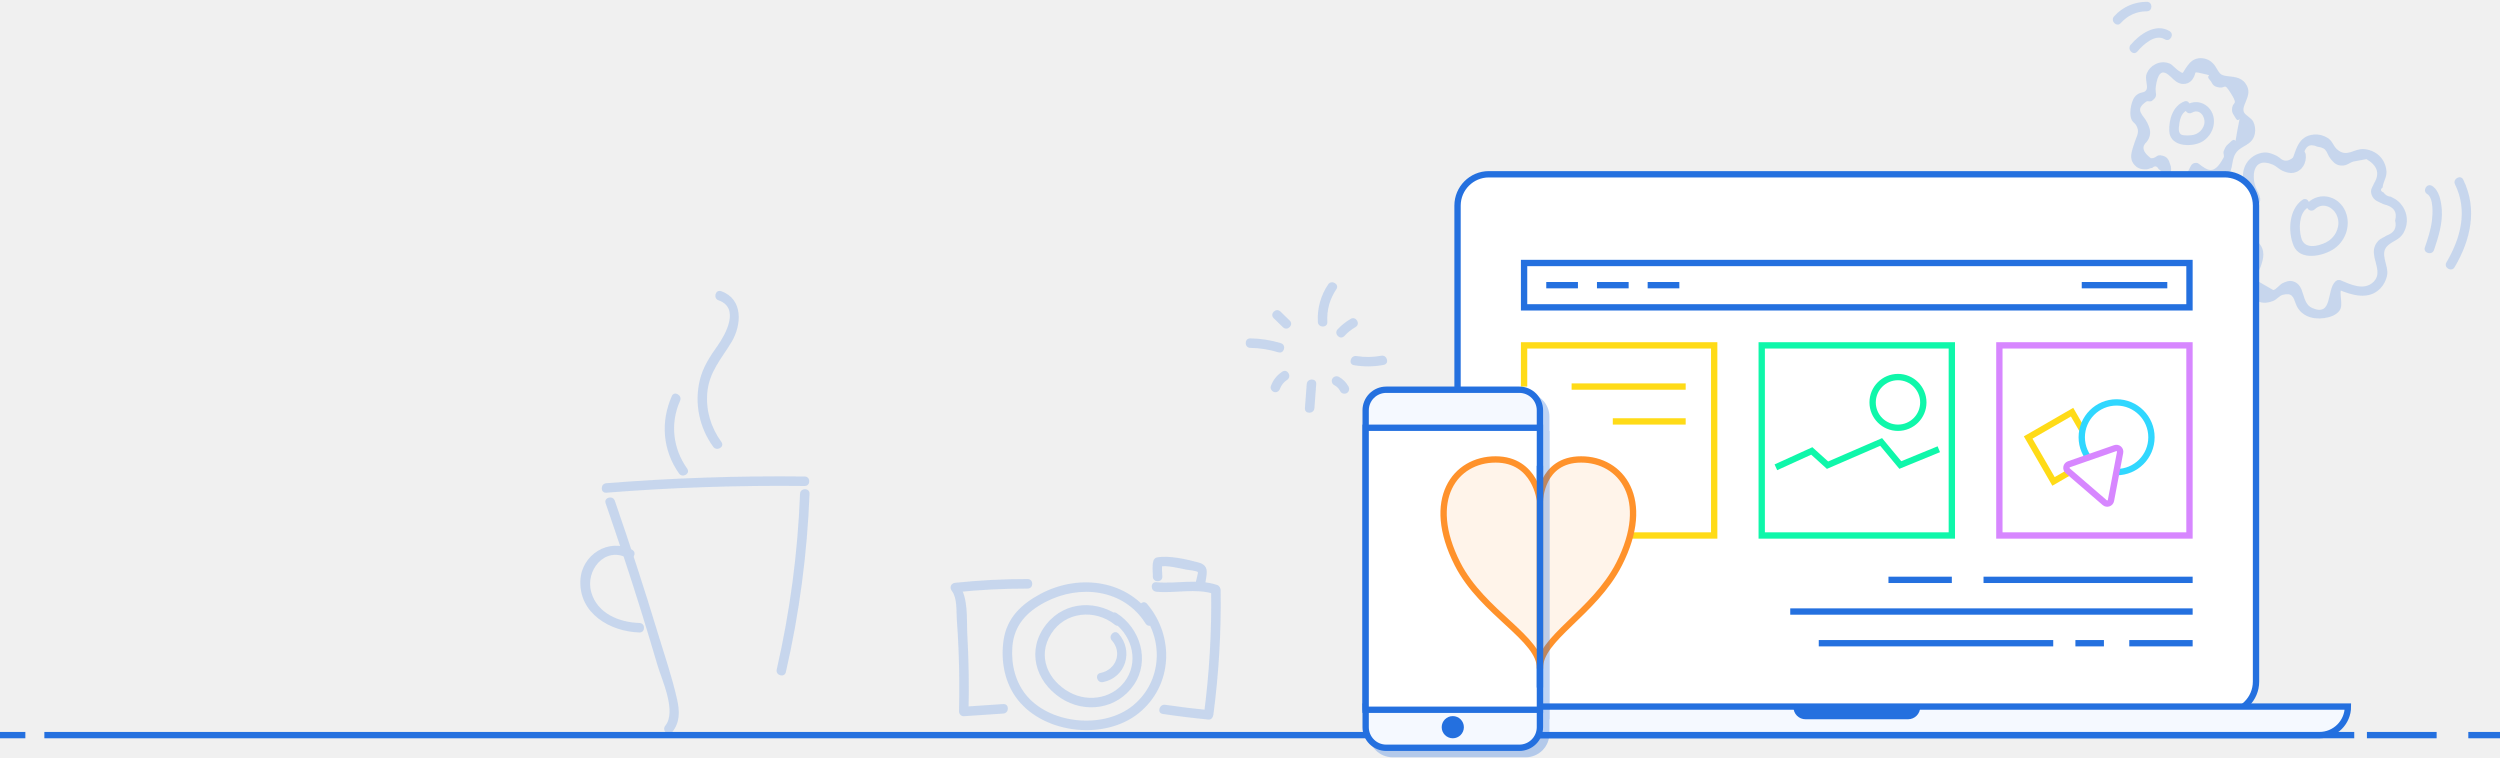
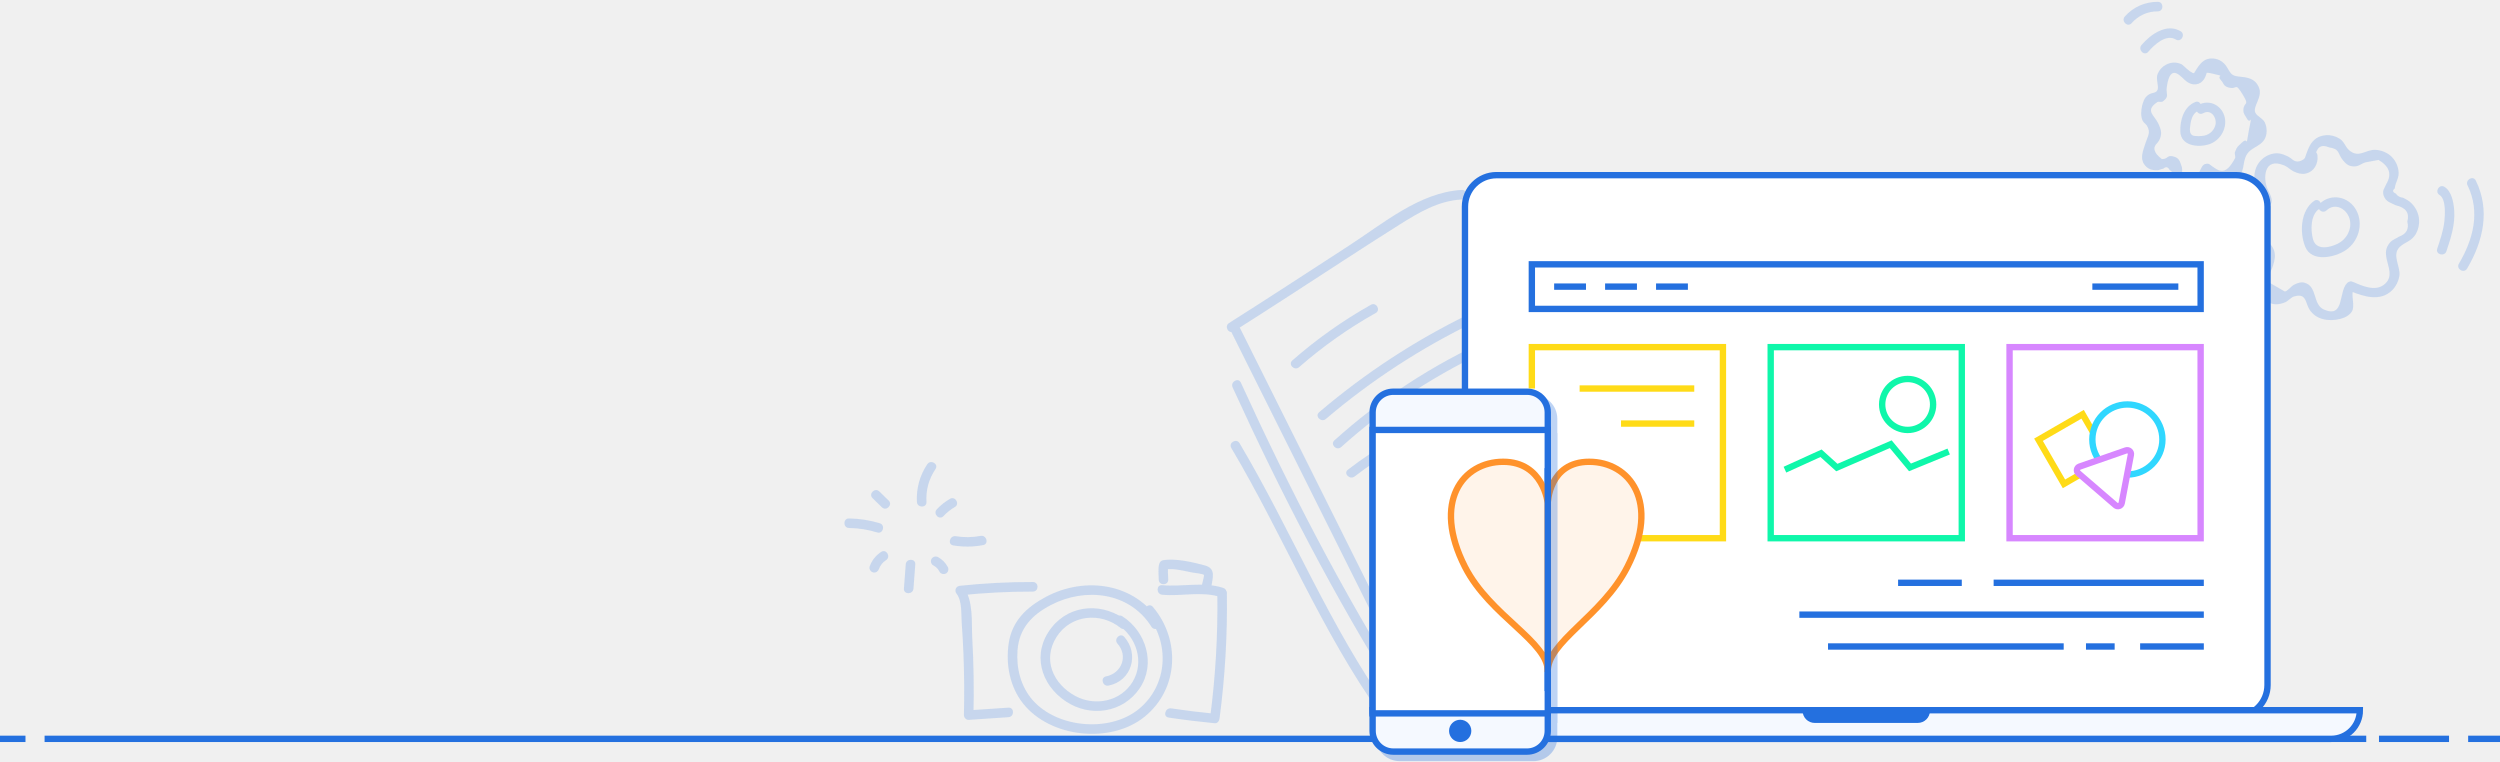
- <svg xmlns="http://www.w3.org/2000/svg" width="789" height="239">
+ <svg xmlns="http://www.w3.org/2000/svg" width="785" height="239">
  <g fill="none" fill-rule="evenodd">
    <g fill="#2470DF" fill-rule="nonzero" opacity=".2">
-       <path d="M253.96 150.38c-20.9-.24-41.77.47-62.61 2.12-1.91.15-1.93 3.15 0 3 20.83-1.65 41.71-2.36 62.61-2.12 1.93.02 1.93-2.98 0-3zM252.49 155.83c-.72 18.7-3.18 37.23-7.36 55.48-.43 1.88 2.46 2.68 2.89.8 4.24-18.5 6.74-37.31 7.47-56.28.08-1.93-2.92-1.93-3 0zM191.13 158.83c3.93 11.35 7.7 22.76 11.27 34.23 1.73 5.58 3.42 11.18 5.07 16.78 1.39 4.76 6.14 14.67 2.5 19.18-1.2 1.49.91 3.63 2.12 2.12 2.56-3.18 2.45-6.6 1.59-10.46-1.58-7.06-4-14.05-6.1-20.98-4.24-13.98-8.77-27.87-13.55-41.68-.64-1.8-3.54-1.03-2.9.81zM226.79 94.79c6.77 2.37 2.26 10.66-.29 14.27-2.45 3.46-4.65 6.76-5.65 10.94-1.75 7.32-.15 14.95 4.24 21.01 1.12 1.55 3.72.05 2.59-1.51-3.29-4.55-4.94-9.91-4.46-15.54.56-6.53 4.41-10.66 7.64-15.99 3.24-5.36 3.77-13.61-3.26-16.07-1.84-.64-2.62 2.26-.81 2.89zM212.04 124.99c-3.62 8.1-2.9 17.15 2.25 24.43 1.11 1.56 3.71.07 2.59-1.51-4.5-6.36-5.45-14.24-2.25-21.41.78-1.74-1.81-3.27-2.59-1.51z" />
-       <path d="M199.52 173.53c-7.36-3.93-16.04 1.51-16.36 9.72-.41 10.41 9.41 16.08 18.65 16.36 1.93.06 1.93-2.94 0-3-6.4-.19-13.29-2.98-15.21-9.7-1.96-6.84 4.25-14.61 11.41-10.79 1.7.9 3.22-1.68 1.51-2.59z" />
+       <path d="M386.54 104.05c18.21 36.47 36.41 72.94 54.62 109.41.86 1.73 3.45.21 2.59-1.51-18.21-36.47-36.41-72.94-54.62-109.41-.86-1.73-3.45-.22-2.59 1.51z" />
+       <path d="M387.44 104.02c11.57-7.31 23.02-14.82 34.5-22.26 5.81-3.77 11.63-7.53 17.49-11.21 6.07-3.81 12.21-7.51 19.55-7.91 1.92-.1 1.93-3.1 0-3-13.19.71-24.79 10.63-35.44 17.51-12.54 8.1-25 16.3-37.62 24.28-1.62 1.03-.12 3.63 1.52 2.59zM407.92 115.29a142.18 142.18 0 0 1 24.05-17c1.68-.95.17-3.54-1.51-2.59a146.29 146.29 0 0 0-24.66 17.47c-1.46 1.27.67 3.39 2.12 2.12zM416.33 131.55c14.26-12.14 29.93-22.33 46.79-30.48 1.74-.84.22-3.43-1.51-2.59-17.08 8.26-32.95 18.65-47.4 30.95-1.48 1.25.66 3.37 2.12 2.12zM421.13 140.38c14.36-12.9 30.53-23.4 48.13-31.32 1.76-.79.23-3.38-1.51-2.59-17.83 8.02-34.2 18.72-48.74 31.79-1.44 1.3.69 3.41 2.12 2.12zM425.36 149.61c8.42-6.53 17.7-11.7 27.69-15.43 1.79-.67 1.02-3.57-.8-2.89-10.5 3.93-20.16 9.33-29.01 16.2-1.53 1.18.61 3.29 2.12 2.12zM432.77 171.22c8.42-6.53 17.7-11.7 27.69-15.43 1.79-.67 1.02-3.57-.8-2.89-10.5 3.93-20.16 9.33-29.01 16.2-1.52 1.18.62 3.29 2.12 2.12zM387.04 121.65c15.13 33.17 32.02 65.86 51.41 96.75 1.02 1.63 3.62.13 2.59-1.51-19.39-30.89-36.28-63.58-51.41-96.75-.8-1.75-3.39-.23-2.59 1.51zM386.63 140.68c16.35 27.52 28.27 57.55 46.95 83.69 1.11 1.56 3.72.06 2.59-1.51-18.68-26.13-30.6-56.17-46.95-83.69-.99-1.67-3.58-.16-2.59 1.51z" />
      <g>
        <path d="M359.87 192.68c7.6 8.95 6.92 22.45-2.32 29.99-8.96 7.31-25.37 6.04-33.2-2.73-3.82-4.28-5.27-10.09-4.85-15.74.51-6.88 4.52-11.11 10.46-14.21 10.84-5.66 24.74-4.1 31.59 6.81 1.03 1.63 3.62.13 2.59-1.51-7.72-12.27-23.42-14.41-35.7-7.89-6.07 3.23-10.64 7.55-11.7 14.54-1 6.57.32 13.71 4.52 18.98 8.59 10.79 27.54 12.72 38.14 4.14 10.74-8.69 11.34-24.21 2.6-34.5-1.26-1.48-3.38.65-2.13 2.12z" />
        <path d="M350.9 196.1c5.91 3.77 8.52 11.7 4.77 17.94-3.77 6.27-11.9 7.84-18.09 4.46-6.89-3.77-10.3-11.38-5.85-18.46 4.45-7.07 13.87-7.92 20.13-2.87 1.49 1.2 3.62-.91 2.12-2.12-7.24-5.84-17.78-5.58-23.78 2-6.31 7.98-3.54 17.89 4.53 23.23 7.61 5.04 17.89 3.61 23.14-4.17 5.16-7.65 1.99-17.85-5.46-22.6-1.62-1.04-3.13 1.55-1.51 2.59z" />
        <path d="M350.89 202.11c3.44 3.86 1.3 9.31-3.6 10.28-1.89.37-1.09 3.27.8 2.89 7.26-1.44 9.73-9.9 4.92-15.3-1.29-1.44-3.4.69-2.12 2.13zM382.24 186.34c.19 13.15-.58 26.24-2.3 39.27l1.5-1.5c-4.58-.44-9.14-1-13.69-1.68-1.89-.28-2.7 2.61-.8 2.89 4.82.72 9.64 1.31 14.49 1.78.88.09 1.4-.76 1.5-1.5 1.72-13.03 2.49-26.13 2.3-39.27-.02-1.92-3.02-1.93-3 .01z" />
        <path d="M384.06 184.59c-6.28-2.04-12.72-.25-19.14-.84-1.92-.18-1.91 2.82 0 3 6.13.57 12.37-1.21 18.35.74 1.83.59 2.62-2.31.79-2.9zM324.33 182.75c-7.65-.02-15.26.38-22.87 1.18-1.37.14-1.88 1.5-1.06 2.56 1.74 2.23 1.38 6.39 1.57 9.05.24 3.22.42 6.43.55 9.66.26 6.45.29 12.89.15 19.34-.02.77.7 1.55 1.5 1.5l12.47-.84c1.92-.13 1.93-3.13 0-3l-12.47.84 1.5 1.5c.18-8.06.08-16.12-.38-24.17-.28-4.96.46-11.85-2.77-15.99-.35.85-.71 1.71-1.06 2.56 7.61-.8 15.22-1.2 22.87-1.18 1.93-.01 1.94-3.01 0-3.01z" />
        <path d="M380.33 184.38c.43-2.97 1.59-5.85-1.98-6.83-3.71-1.02-9.44-2.36-13.28-1.61-.51.1-.9.57-1.05 1.05-.47 1.54-.18 3.42-.18 5.01.01 1.93 3.01 1.93 3 0-.01-1.27-.31-2.99.07-4.22l-1.05 1.05c2.55-.5 6.05.48 8.56.95.5.09 3.47.39 3.64.79.1.24-.57 2.56-.63 3.01-.27 1.89 2.62 2.71 2.9.8z" />
      </g>
      <g>
-         <path d="M394.59 109.79c3.03.05 5.96.51 8.85 1.4 1.85.57 2.64-2.33.8-2.89-3.14-.96-6.36-1.46-9.65-1.51-1.93-.03-1.93 2.97 0 3zM427.32 115.26c3.15.52 6.25.5 9.39-.1 1.89-.36 1.09-3.25-.8-2.89-2.58.49-5.2.52-7.79.1-1.89-.32-2.71 2.57-.8 2.89zM418.91 101.61c-.21-3.77.74-7.2 2.84-10.33 1.08-1.61-1.52-3.11-2.59-1.51a19.244 19.244 0 0 0-3.25 11.85c.11 1.91 3.11 1.92 3-.01zM412.4 121.21l-.57 7.61c-.14 1.93 2.86 1.92 3 0l.57-7.61c.15-1.92-2.85-1.92-3 0zM424.27 106.05a15.1 15.1 0 0 1 3.54-2.83c1.67-.96.16-3.56-1.51-2.59-1.54.89-2.94 2-4.15 3.3-1.31 1.41.8 3.54 2.12 2.12zM407.04 101.17c-.98-.95-1.96-1.91-2.94-2.86-1.38-1.35-3.51.77-2.12 2.12.98.95 1.96 1.91 2.94 2.86 1.38 1.35 3.5-.77 2.12-2.12zM404.7 117.29a9.008 9.008 0 0 0-3.63 4.59c-.27.76.31 1.64 1.05 1.85.83.23 1.57-.28 1.85-1.05a5.62 5.62 0 0 1 2.25-2.79c1.61-1.05.11-3.65-1.52-2.6zM421.04 121.52c.23.13.46.26.67.42-.16-.12.19.16.19.16.1.09.19.18.29.27.09.09.18.19.27.29.03.04.07.08.1.12-.06-.08-.06-.07 0 .01.17.23.31.48.45.73.38.72 1.37.93 2.05.54.72-.42.92-1.33.54-2.05a7.614 7.614 0 0 0-3.04-3.07c-.71-.39-1.64-.17-2.05.54-.41.67-.18 1.65.53 2.04z" />
+         <path d="M266.59 165.79c3.03.05 5.96.51 8.85 1.4 1.85.57 2.64-2.33.8-2.89-3.14-.96-6.36-1.46-9.65-1.51-1.93-.03-1.93 2.97 0 3zM299.32 171.26c3.15.52 6.25.5 9.39-.1 1.89-.36 1.09-3.25-.8-2.89-2.58.49-5.2.52-7.79.1-1.89-.32-2.71 2.57-.8 2.89zM290.91 157.61c-.21-3.77.74-7.2 2.84-10.33 1.08-1.61-1.52-3.11-2.59-1.51a19.244 19.244 0 0 0-3.25 11.85c.11 1.91 3.11 1.92 3-.01zM284.4 177.21l-.57 7.61c-.14 1.93 2.86 1.92 3 0l.57-7.61c.15-1.92-2.85-1.92-3 0zM296.27 162.05a15.1 15.1 0 0 1 3.54-2.83c1.67-.96.16-3.56-1.51-2.59-1.54.89-2.94 2-4.15 3.3-1.31 1.41.8 3.54 2.12 2.12zM279.04 157.17c-.98-.95-1.96-1.91-2.94-2.86-1.38-1.35-3.51.77-2.12 2.12.98.95 1.96 1.91 2.94 2.86 1.38 1.35 3.5-.77 2.12-2.12zM276.7 173.29a9.008 9.008 0 0 0-3.63 4.59c-.27.76.31 1.64 1.05 1.85.83.23 1.57-.28 1.85-1.05a5.62 5.62 0 0 1 2.25-2.79c1.61-1.05.11-3.65-1.52-2.6zM293.04 177.52c.23.13.46.26.67.42-.16-.12.19.16.19.16.1.09.19.18.29.27.09.09.18.19.27.29.03.04.07.08.1.12-.06-.08-.06-.07 0 .01.17.23.31.48.45.73.38.72 1.37.93 2.05.54.72-.42.92-1.33.54-2.05a7.614 7.614 0 0 0-3.04-3.07c-.71-.39-1.64-.17-2.05.54-.41.67-.18 1.65.53 2.04z" />
      </g>
      <g>
        <path d="M726.06 51.99c.39-.87.68-1.77.87-2.7.47-3.11 1.93-4.11 4.4-3.01 3.49.51 2.59 1.91 4.36 4.05.95 1.15 1.78 1.9 3.44 1.93 1.59.02 2.25-.87 3.63-1.28 1.37-.25 2.73-.5 4.1-.76 3.41 2 4.24 4.48 2.5 7.44-.6 1.47-1.47 2.12-.85 3.88.66 1.86 2.26 2.14 3.78 2.93 3.17.71 4.37 2.43 3.6 5.14.6 2.29-.29 3.87-2.66 4.72-.9.63-2.02.93-2.76 1.8-1.48 1.73-1.47 3.28-1.03 5.36.52 2.47 1.88 5.19-.34 7.44-2.93 2.96-7.35.82-10.29-.42-1.78-.75-2.55 2.15-.8 2.89 4.2 1.77 9.54 3.42 13.21-.35a8.205 8.205 0 0 0 2.18-4.35c.48-2.99-2.48-6.6.1-9.13 1.58-1.54 3.64-1.79 4.92-3.86.94-1.53 1.35-3.4 1.13-5.18-.26-2.11-1.42-4.08-3.12-5.37-.58-.44-1.25-.71-1.88-1.07-.98-.09-1.74-.54-2.29-1.33-.99-.45-1.09-.97-.31-1.58.22-2.2 1.59-3.29 1.14-5.84-.3-1.7-1.12-3.26-2.43-4.41-1.27-1.1-3.03-1.79-4.7-1.88-3.16-.17-5.3 2.8-8.38.08-1.22-1.08-1.4-2.6-2.97-3.6-1.28-.81-2.84-1.21-4.35-1.07-5.03.47-5.6 4.87-7.08 8.73-.71 1.81 2.19 2.59 2.88.8z" />
        <path d="M737 88.87c-2.79 2.76-.74 11.17-7.28 8.33-3.63-1.58-1.97-7.33-6.11-8.43-1.17-.31-2.22.12-3.23.6-.93.44-2.05 2.06-2.94 2.17l-5.31-3.06c.18-1.48.6-2.87 1.28-4.17 1.04-2.86 1.62-5.44-.75-7.87-1.55-1.59-3.95-2.04-4.87-4.34-.97-2.4.52-5.02 2.35-6.28.47-.32 1.3-.25 1.81-.6 2.47-1.71 1.05-3.74.1-5.8-1.45-3.16-1.38-10.29 5.28-7.44 1.02.44 1.85 1.35 2.86 1.84 1.09.53 2.39.94 3.61.72 2.79-.51 4.22-3.15 3.88-5.79-.24-1.89-3.24-1.91-3 0-1.94 2.23-3.69 2.56-5.26 1.01-.54-.42-1.14-.75-1.78-.98-.86-.36-1.66-.63-2.62-.65-1.64-.03-3.34.67-4.58 1.72-1.58 1.34-2.42 3.2-2.57 5.25-.1 1.45.13 2.8.67 4.14.22.55 1.66 2.23 1.58 2.68-.3 1.56-2.81 1.31-3.99 2.47-1.84 1.83-1.78 4.59-1.48 6.96.2 1.52.47 3.14 1.52 4.33.66.76 1.52.92 2.19 1.56 2.44 2.38 1.89 4.96 1.36 7.96-.6 3.42-.97 7.89 2.78 9.83 1.65.85 3.45.56 5.08-.13.91-.39 1.87-1.57 2.76-1.82 3.03-.84 3.44.65 4.2 2.76 1.36 3.79 5.14 5.09 8.95 4.56 1.8-.25 3.8-.88 4.91-2.44 1.31-1.84-.46-5.8.71-6.96 1.39-1.37-.73-3.49-2.11-2.13z" />
        <path d="M726.64 63.07c-4.26 2.97-4.64 9.91-2.8 14.42 2.01 4.92 9.21 3.43 12.74 1.06 4.02-2.7 5.63-8.26 3.28-12.57-2.34-4.29-7.86-5.43-11.45-2.04-1.41 1.33.72 3.44 2.12 2.12 2.84-2.67 6.7-.28 7.35 3.12.58 2.99-1.12 6.01-3.79 7.32-2.62 1.29-6.83 2.25-7.82-1.42-.76-2.84-.78-7.57 1.88-9.43 1.58-1.08.08-3.68-1.51-2.58z" />
        <g>
          <path d="M691.2 24.95c1.39-2.13.69-2.47 3.63-1.8 4.48 1.03.85.17 2.57 2.06.91 1 .71 1.79 2.28 2.24 3.08.87 1.96-1.89 4.5 2.2 2.4 3.85.26 2.14.24 5-.01 1.13.55 1.54 1.06 2.49 1.33 2.54 1.84-2.67.63 3.99-1.12 6.15.11 1.44-2.17 3.66-1.37 1.33-1.42 1.06-2.16 2.96-.22.57.28 1.42.02 1.92-3.13 5.94-5.15 4-7.89 2.01-1.56-1.14-3.06 1.47-1.51 2.59 2.62 1.9 5.9 3.86 9.16 2.21 3.78-1.91 2.23-5.3 4.01-8.07 1.68-2.62 5.39-2.42 6.08-6.34.21-1.19.03-2.5-.48-3.59-.62-1.33-2.48-2-2.98-3.06-.95-2 2.42-4.97 1.1-7.99-1.29-2.94-3.65-3.12-6.38-3.41-2.5-.26-2.48-1.18-3.78-3.13-.96-1.45-2.35-2.35-4.09-2.51-3.55-.32-4.78 2.54-6.42 5.07-1.07 1.61 1.53 3.11 2.58 1.5z" />
          <path d="M691.84 51.83c-.62.51-1.1 2.18-1.45 2.45-.13 2-1.88 1.99-5.24-.01.08-.58.07-1.16-.02-1.73-.59-1.58-.67-2.86-2.53-3.38-2.25-.63-1.71.79-3.77.79-2.56-1.93-3.02-3.64-1.38-5.12.33-.39.59-.82.79-1.3.69-1.81.25-3.03-.51-4.7-1.17-2.6-4.39-4.05-.33-6.77.46-.31 1.23.16 1.74-.22 2.18-1.63.92-2.2 1.22-4.41 1.16-8.44 4.73-2.76 6.38-1.73.63.4 1.3.75 2.08.8 2.39.15 3.61-1.64 4.08-3.65.44-1.88-2.45-2.68-2.89-.8-.68 2.86-4.17-1.48-5-1.87-1.61-.76-3.29-.69-4.85.12-1.26.65-2.12 1.62-2.67 2.93-.65 1.54.46 3.88-.02 4.98-.54 1.23-1.68.67-2.98 1.63-1.13.83-1.57 2.12-1.88 3.42-.33 1.41-.48 3.37.22 4.71.31.6 1.01.98 1.33 1.53 1.27 2.18.16 3.38-.38 5.16-.78 2.57-2.35 5.54.31 7.83.97.83 2.18 1.04 3.41.96.57-.04 1.2-.46 1.74-.45.83-.76 1.51-.63 2.02.39.87.47 1.22 1.19 1.05 2.17 1.26 2.73 3.53 4.52 6.8 4.28 1.04-.08 2.28-.32 3.08-1.08 1.31-1.25.6-3.83 1.79-4.82 1.47-1.22-.66-3.34-2.14-2.11z" />
          <path d="M689.33 32.03c-3.58 1.41-4.86 5.72-4.71 9.31.19 4.45 5.46 5.06 8.94 3.99 3.41-1.05 5.67-4.66 5.07-8.17-.67-3.93-4.78-6.19-8.33-4.2-1.68.95-.17 3.54 1.51 2.59 2.51-1.41 4.39 1.46 3.82 3.74-.41 1.64-1.8 2.94-3.45 3.29-.73.16-3.09.33-3.8-.12-.79-.51-.79-1.52-.72-2.32.15-1.74.58-4.49 2.46-5.23 1.78-.69 1.01-3.59-.79-2.88z" />
        </g>
        <g>
          <path d="M674.55 16.26c1.84-2.16 5.6-5.71 8.66-3.85 1.65 1.01 3.16-1.59 1.51-2.59-4.38-2.66-9.47 1-12.29 4.32-1.24 1.47.87 3.6 2.12 2.12zM669.32 7.28c2.15-2.41 4.98-3.72 8.22-3.71 1.93 0 1.93-3 0-3-3.97 0-7.69 1.62-10.34 4.59-1.28 1.44.84 3.57 2.12 2.12zM766.04 61.25c2.04 1.22 1.71 6.36 1.49 8.24-.33 2.96-1.3 5.78-2.24 8.59-.61 1.83 2.28 2.62 2.89.8 1.37-4.09 2.75-8.33 2.45-12.71-.17-2.47-.77-6.12-3.09-7.51-1.65-.99-3.16 1.6-1.5 2.59zM774.81 58.21c4.09 8.32 1.76 16.99-2.72 24.6-.98 1.67 1.61 3.18 2.59 1.51 5.06-8.6 7.3-18.32 2.72-27.62-.85-1.73-3.44-.21-2.59 1.51z" />
        </g>
      </g>
    </g>
    <g transform="translate(0 55)">
      <g fill="#FFF" fill-rule="nonzero" stroke="#2470DF" stroke-width="2">
-         <path d="M743 177H14M747 177h22M779 177h10M8 177H0" />
+         <path d="M743 177H14M747 177h22M775 177h10M8 177H0" />
      </g>
      <path d="M469.89 170h232.22c5.46 0 9.89-4.43 9.89-9.89V9.89c0-5.46-4.43-9.89-9.89-9.89H469.89C464.43 0 460 4.43 460 9.89v150.22c0 5.46 4.43 9.89 9.89 9.89z" stroke="#2470DF" stroke-width="2" fill="#FFF" fill-rule="nonzero" />
      <path d="M440 177h292a9 9 0 0 0 9-9H431a9 9 0 0 0 9 9z" stroke="#2470DF" stroke-width="2" fill="#F5F9FF" fill-rule="nonzero" />
      <path d="M569.83 172h32.35a3.83 3.83 0 0 0 3.83-3.83V168h-40v.17a3.81 3.81 0 0 0 3.82 3.83z" fill="#2470DF" fill-rule="nonzero" />
      <path stroke="#2470DF" stroke-width="2" fill="#FFF" fill-rule="nonzero" d="M691 42H481V28h210z" />
      <path stroke="#D787FF" stroke-width="2" fill="#FFF" fill-rule="nonzero" d="M691 114h-60V54h60z" />
      <path stroke="#0FF7AA" stroke-width="2" fill="#FFF" fill-rule="nonzero" d="M616 114h-60V54h60z" />
      <path stroke="#FFDB17" stroke-width="2" fill="#FFF" fill-rule="nonzero" d="M515 114h26V54h-60v13" />
      <path d="M486 103s.3-13 13-13 22.41 12.55 12 33c-7.89 15.51-25.34 23.54-25 33" stroke="#FF922B" stroke-width="2" fill="#FFF4EA" fill-rule="nonzero" />
      <path d="M684 35h-27M530 35h-10M514 35h-10M498 35h-10M692 128h-66M616 128h-20" stroke="#2470DF" stroke-width="2" fill="#2470DF" fill-rule="nonzero" />
      <path d="M532 67h-36M532 78h-23" stroke="#FFDB17" stroke-width="2" fill="#2470DF" fill-rule="nonzero" />
      <path d="M692 148h-20M692 138H565M664 148h-9M648 148h-74" stroke="#2470DF" stroke-width="2" fill="#2470DF" fill-rule="nonzero" />
      <path stroke="#FFDB17" stroke-width="2" fill="#FFF" fill-rule="nonzero" d="M661.945 88.932l-13.857 8-8-13.856 13.856-8z" />
      <circle stroke="#30D7FF" stroke-width="2" fill="#FFF" fill-rule="nonzero" cx="668" cy="83" r="11" />
      <path d="M667.53 86.44l-14.57 5.08c-.87.31-1.09 1.44-.39 2.05l11.68 10.07c.7.61 1.8.22 1.97-.69l2.88-15.15c.19-.91-.69-1.67-1.57-1.36z" stroke="#D787FF" stroke-width="2" fill="#FFF" fill-rule="nonzero" stroke-linejoin="round" />
      <path stroke="#0FF7AA" stroke-width="2" d="M560.47 92.48l11.33-5.16 4.97 4.49 16.92-7.33 6.05 7.28 12.15-4.98" />
      <circle stroke="#0FF7AA" stroke-width="2" cx="599" cy="72" r="8" />
      <g fill-rule="nonzero">
        <g opacity=".3" transform="translate(433 70)" fill="#2470DF">
          <path d="M6.5 113h42a6.5 6.5 0 0 0 6.5-6.5V6.5A6.5 6.5 0 0 0 48.5 0h-42A6.5 6.5 0 0 0 0 6.5v100a6.5 6.5 0 0 0 6.5 6.5z" stroke="#2470DF" stroke-width="2" />
          <path stroke="#2470DF" stroke-width="2" d="M0 12h55v89H0z" />
          <circle cx="27.5" cy="106.5" r="3.5" />
        </g>
        <g transform="translate(431 68)">
          <path d="M6.5 113h42a6.5 6.5 0 0 0 6.5-6.5V6.5A6.5 6.5 0 0 0 48.5 0h-42A6.5 6.5 0 0 0 0 6.5v100a6.5 6.5 0 0 0 6.5 6.5z" stroke="#2470DF" stroke-width="2" fill="#F5F9FF" />
          <path stroke="#2470DF" stroke-width="2" fill="#FFF" d="M0 12h55v89H0z" />
          <circle fill="#2470DF" cx="27.5" cy="106.5" r="3.5" />
        </g>
      </g>
      <path d="M486 156c.34-9.46-18.11-17.49-26-33-10.41-20.45-.7-33 12-33s14 13 14 13v53z" stroke="#FF922B" stroke-width="2" fill="#FFF4EA" fill-rule="nonzero" />
      <path d="M486 92v70" stroke="#2470DF" stroke-width="2" fill="#FFF" fill-rule="nonzero" />
    </g>
  </g>
</svg>
